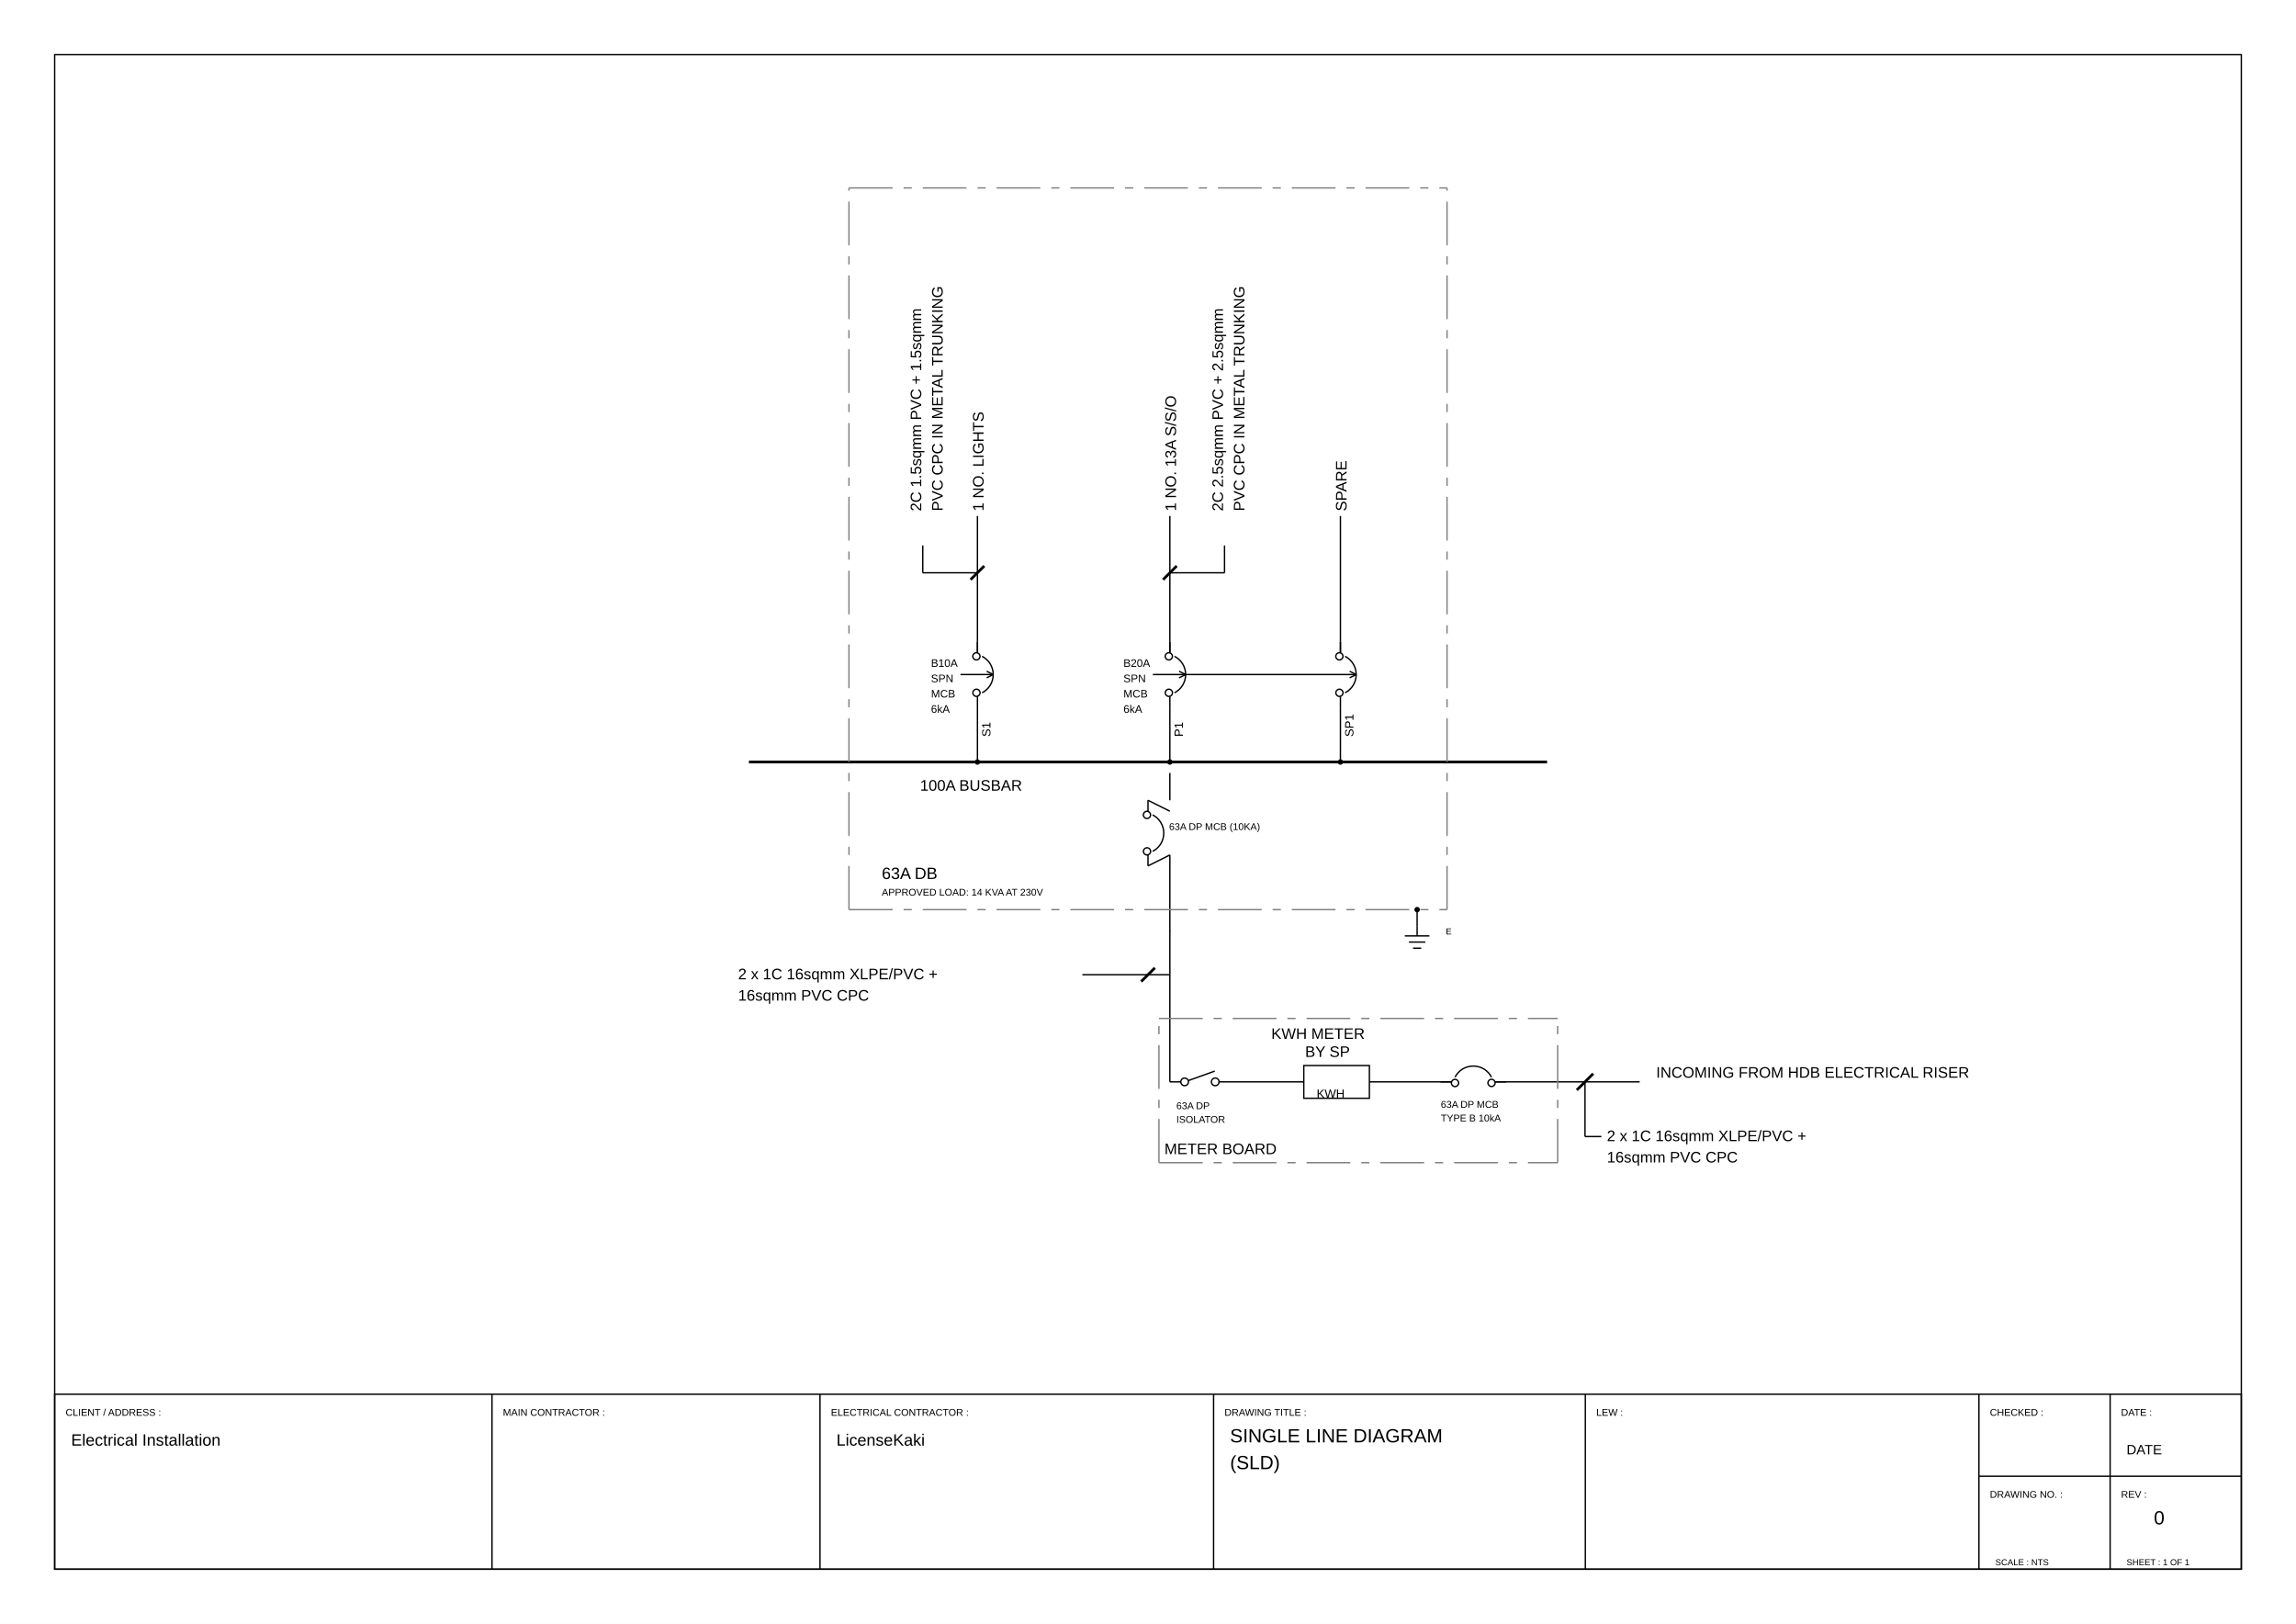
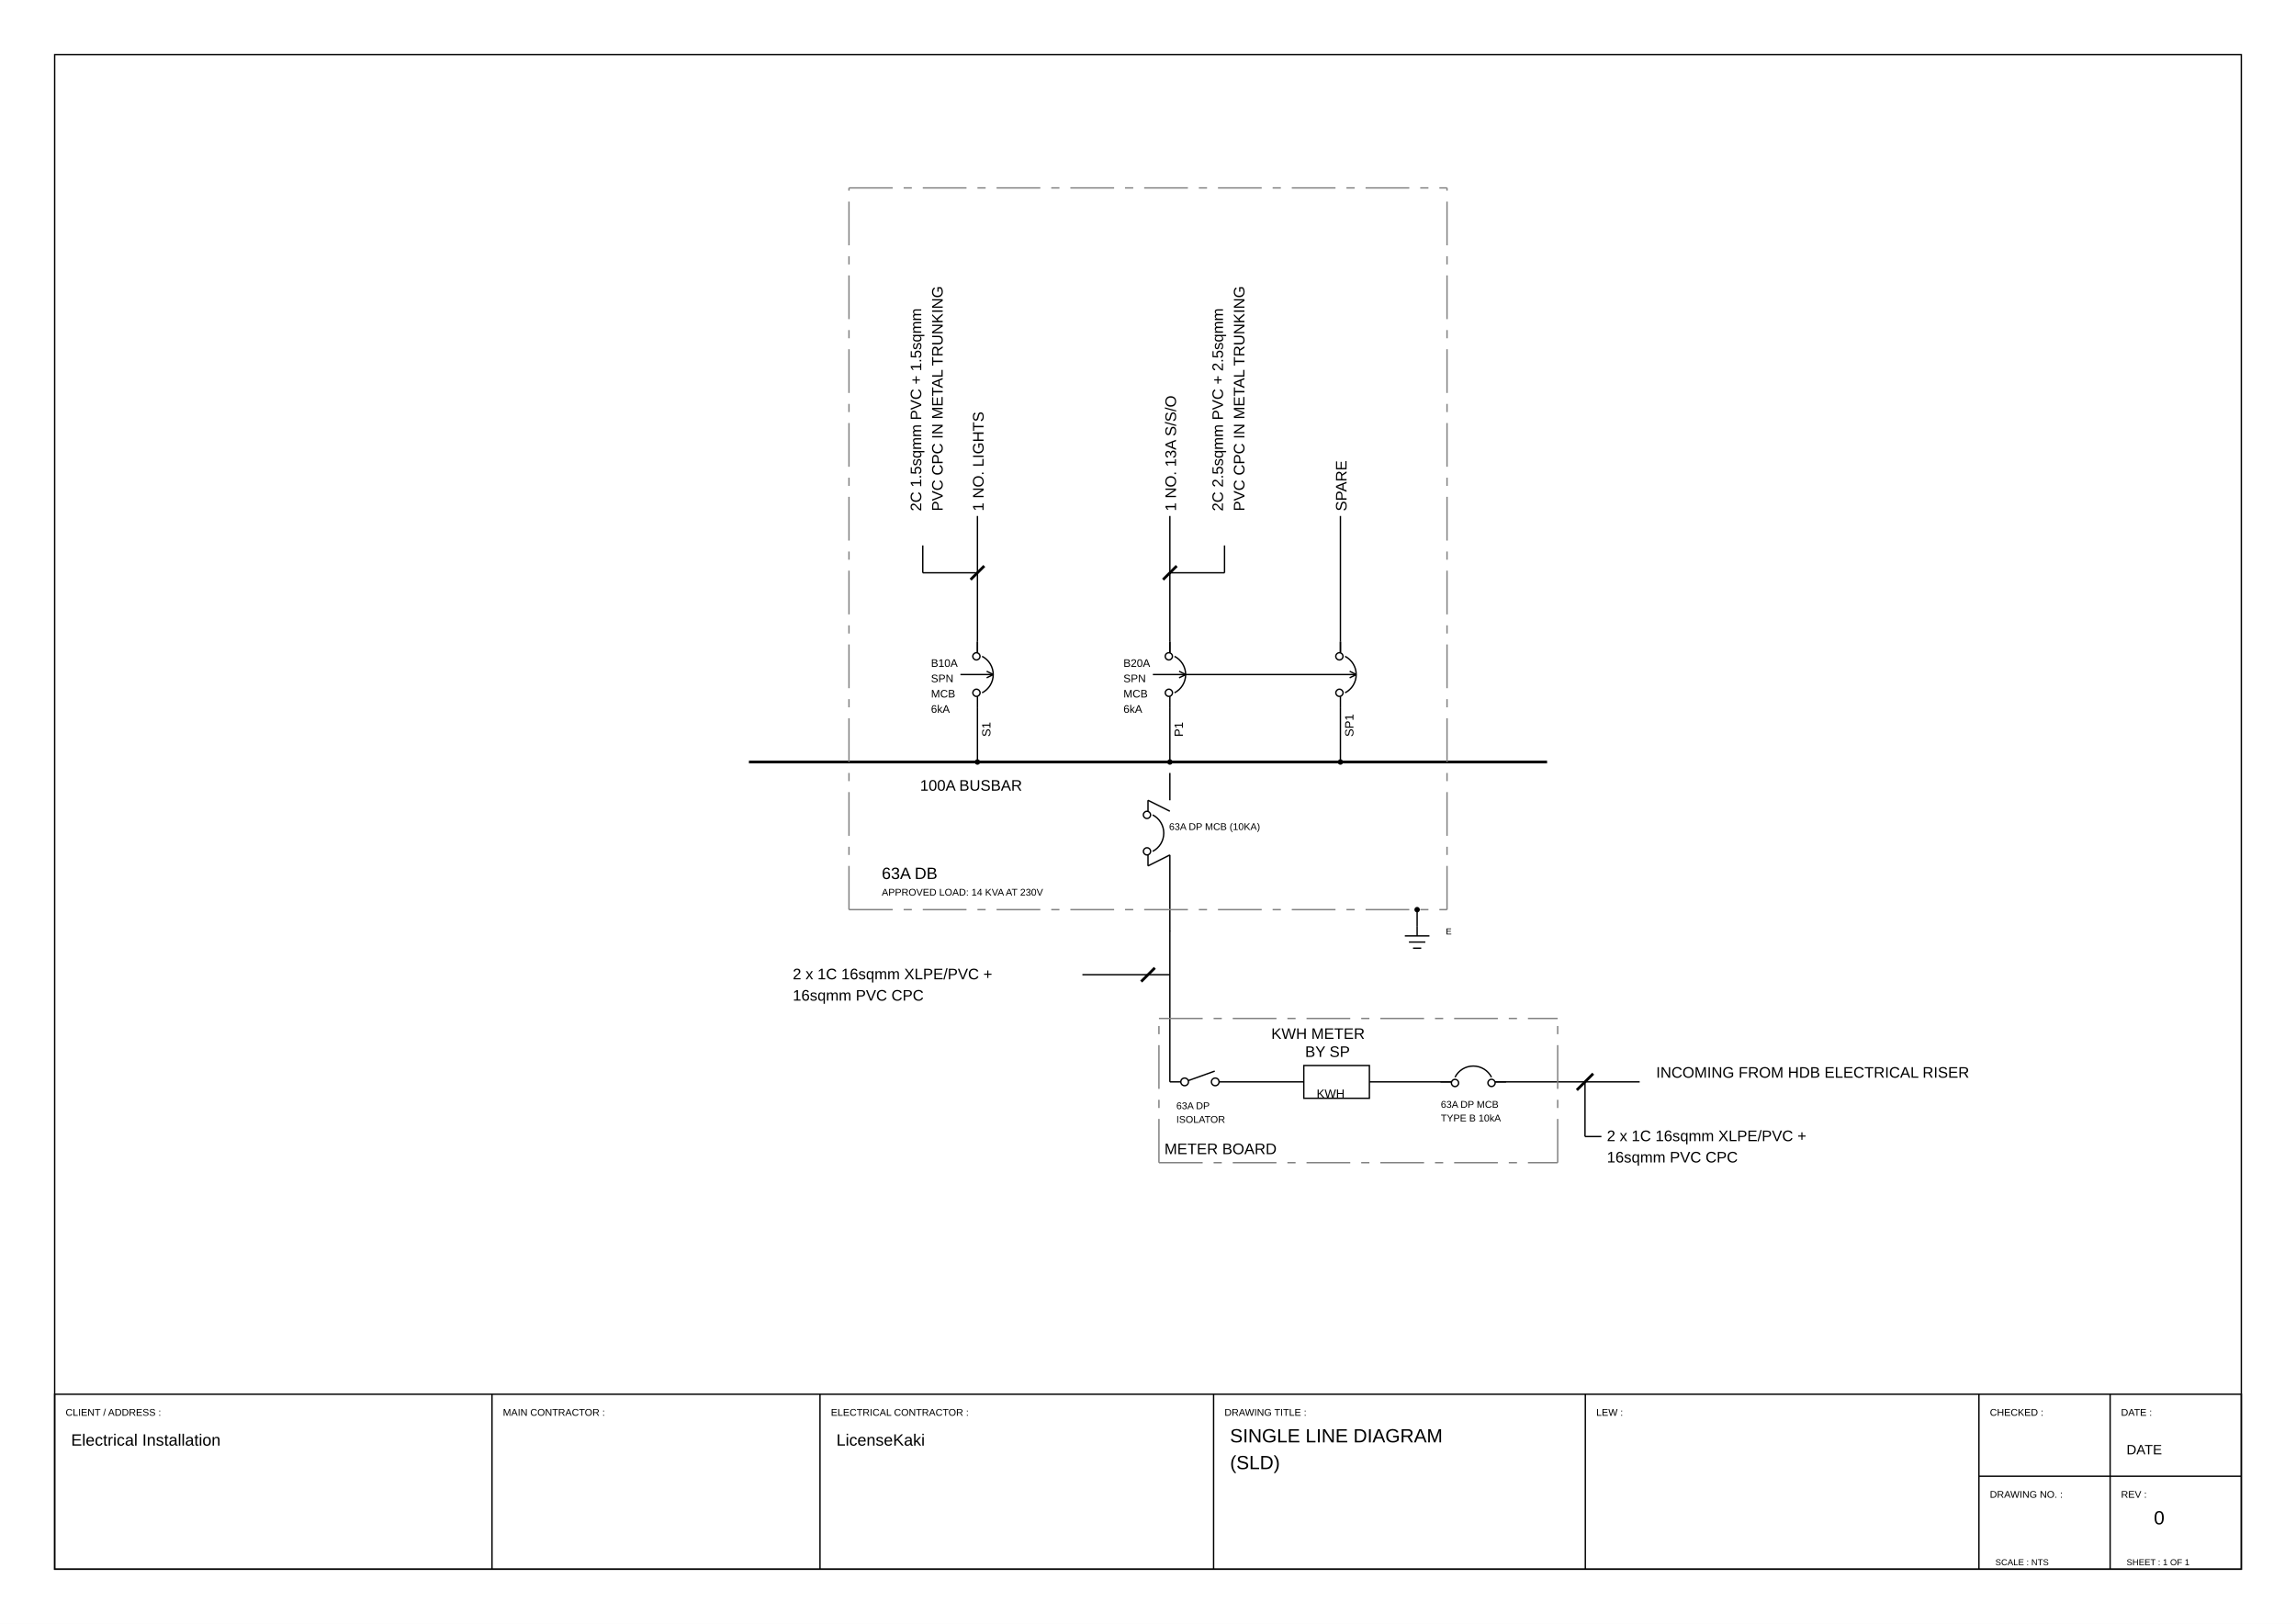
<svg xmlns="http://www.w3.org/2000/svg" viewBox="0 0 420.0 297.0" width="420.0mm" height="297.0mm">
  <rect width="420.0" height="297.0" fill="white" />
  <polygon points="10.00,287.00 410.00,287.00 410.00,10.00 10.00,10.00" stroke="#000000" stroke-width="0.25" fill="none" />
  <polygon points="10.00,287.00 410.00,287.00 410.00,255.00 10.00,255.00" stroke="#000000" stroke-width="0.25" fill="none" />
  <line x1="90.00" y1="255.00" x2="90.00" y2="287.00" stroke="#000000" stroke-width="0.25" fill="none" />
  <line x1="150.00" y1="255.00" x2="150.00" y2="287.00" stroke="#000000" stroke-width="0.25" fill="none" />
  <line x1="222.00" y1="255.00" x2="222.00" y2="287.00" stroke="#000000" stroke-width="0.25" fill="none" />
  <line x1="290.00" y1="255.00" x2="290.00" y2="287.00" stroke="#000000" stroke-width="0.25" fill="none" />
  <line x1="362.00" y1="255.00" x2="362.00" y2="287.00" stroke="#000000" stroke-width="0.25" fill="none" />
  <line x1="362.00" y1="270.00" x2="410.00" y2="270.00" stroke="#000000" stroke-width="0.25" fill="none" />
  <line x1="386.00" y1="255.00" x2="386.00" y2="287.00" stroke="#000000" stroke-width="0.25" fill="none" />
  <text x="12.00" y="258.94" font-family="Arial, Helvetica, sans-serif" font-size="1.8" fill="#000000">CLIENT / ADDRESS :</text>
  <text x="92.00" y="258.94" font-family="Arial, Helvetica, sans-serif" font-size="1.8" fill="#000000">MAIN CONTRACTOR :</text>
  <text x="152.00" y="258.94" font-family="Arial, Helvetica, sans-serif" font-size="1.8" fill="#000000">ELECTRICAL CONTRACTOR :</text>
  <text x="224.00" y="258.94" font-family="Arial, Helvetica, sans-serif" font-size="1.8" fill="#000000">DRAWING TITLE :</text>
  <text x="292.00" y="258.94" font-family="Arial, Helvetica, sans-serif" font-size="1.8" fill="#000000">LEW :</text>
  <text x="364.00" y="258.94" font-family="Arial, Helvetica, sans-serif" font-size="1.8" fill="#000000">CHECKED :</text>
  <text x="388.00" y="258.94" font-family="Arial, Helvetica, sans-serif" font-size="1.8" fill="#000000">DATE :</text>
  <text x="364.00" y="273.94" font-family="Arial, Helvetica, sans-serif" font-size="1.8" fill="#000000">DRAWING NO. :</text>
  <text x="388.00" y="273.94" font-family="Arial, Helvetica, sans-serif" font-size="1.8" fill="#000000">REV :</text>
  <circle cx="222.30" cy="197.87" r="0.70" stroke="#000000" stroke-width="0.25" fill="none" />
  <circle cx="216.70" cy="197.87" r="0.70" stroke="#000000" stroke-width="0.25" fill="none" />
  <polyline points="217.36,197.64 222.21,195.90" stroke="#000000" stroke-width="0.25" fill="none" />
  <text x="215.18" y="202.86" font-family="Arial, Helvetica, sans-serif" font-size="1.8" fill="#000000">
    <tspan x="215.18">63A DP</tspan>
    <tspan x="215.18" dy="2.5">ISOLATOR</tspan>
  </text>
  <polygon points="238.50,194.88 250.50,194.88 250.50,200.87 238.50,200.87" stroke="#000000" stroke-width="0.25" fill="none" />
  <text x="240.84" y="200.79" font-family="Arial, Helvetica, sans-serif" font-size="2.2" fill="#000000">KWH</text>
  <text x="232.55" y="190.01" font-family="Arial, Helvetica, sans-serif" font-size="2.8" fill="#000000">KWH METER</text>
  <text x="238.74" y="193.31" font-family="Arial, Helvetica, sans-serif" font-size="2.8" fill="#000000">BY SP</text>
  <path d="M 272.84,197.02 A 3.75,3.75 0 0,0 266.16,197.02" stroke="#000000" stroke-width="0.25" fill="none" />
  <circle cx="266.16" cy="198.07" r="0.66" stroke="#000000" stroke-width="0.25" fill="none" />
  <circle cx="272.84" cy="198.06" r="0.66" stroke="#000000" stroke-width="0.25" fill="none" />
  <line x1="265.50" y1="197.87" x2="263.50" y2="197.87" stroke="#000000" stroke-width="0.25" fill="none" />
  <line x1="273.50" y1="197.87" x2="275.50" y2="197.87" stroke="#000000" stroke-width="0.25" fill="none" />
  <text x="263.56" y="202.61" font-family="Arial, Helvetica, sans-serif" font-size="1.8" fill="#000000">
    <tspan x="263.56">63A DP MCB</tspan>
    <tspan x="263.56" dy="2.5">TYPE B 10kA</tspan>
  </text>
  <text x="302.94" y="197.11" font-family="Arial, Helvetica, sans-serif" font-size="2.8" fill="#000000">INCOMING FROM HDB ELECTRICAL RISER</text>
  <text x="293.94" y="208.71" font-family="Arial, Helvetica, sans-serif" font-size="2.8" fill="#000000">
    <tspan x="293.94">2 x 1C 16sqmm XLPE/PVC +</tspan>
    <tspan x="293.94" dy="3.9">16sqmm PVC CPC</tspan>
  </text>
  <text x="213.00" y="211.09" font-family="Arial, Helvetica, sans-serif" font-size="2.8" fill="#000000">METER BOARD</text>
  <path d="M 210.85,155.71 A 3.75,3.75 0 0,0 210.85,149.04" stroke="#000000" stroke-width="0.25" fill="none" />
  <circle cx="209.81" cy="149.04" r="0.66" stroke="#000000" stroke-width="0.25" fill="none" />
  <circle cx="209.82" cy="155.71" r="0.66" stroke="#000000" stroke-width="0.25" fill="none" />
  <line x1="210.00" y1="156.37" x2="210.00" y2="158.37" stroke="#000000" stroke-width="0.25" fill="none" />
  <line x1="210.00" y1="148.37" x2="210.00" y2="146.37" stroke="#000000" stroke-width="0.25" fill="none" />
  <text x="213.85" y="151.81" font-family="Arial, Helvetica, sans-serif" font-size="1.8" fill="#000000">63A DP MCB (10KA)</text>
  <line x1="137.00" y1="139.37" x2="283.00" y2="139.37" stroke="#000000" stroke-width="0.50" fill="none" />
  <text x="168.30" y="144.61" font-family="Arial, Helvetica, sans-serif" font-size="2.8" fill="#000000">100A BUSBAR</text>
  <text x="180.30" y="135.63" font-family="Arial, Helvetica, sans-serif" font-size="2.2" fill="#000000" transform="rotate(-90.0,180.30,134.75)">S1</text>
  <path d="M 179.65,126.71 A 3.75,3.75 0 0,0 179.65,120.04" stroke="#000000" stroke-width="0.25" fill="none" />
  <circle cx="178.61" cy="120.04" r="0.66" stroke="#000000" stroke-width="0.25" fill="none" />
  <circle cx="178.62" cy="126.71" r="0.66" stroke="#000000" stroke-width="0.25" fill="none" />
  <line x1="178.80" y1="127.37" x2="178.80" y2="129.37" stroke="#000000" stroke-width="0.25" fill="none" />
  <line x1="178.80" y1="119.37" x2="178.80" y2="117.37" stroke="#000000" stroke-width="0.25" fill="none" />
  <line x1="175.69" y1="123.37" x2="181.69" y2="123.37" stroke="#000000" stroke-width="0.25" fill="none" />
  <line x1="181.69" y1="123.37" x2="180.49" y2="122.77" stroke="#000000" stroke-width="0.25" fill="none" />
  <line x1="181.69" y1="123.37" x2="180.49" y2="123.97" stroke="#000000" stroke-width="0.25" fill="none" />
  <text x="170.30" y="121.97" font-family="Arial, Helvetica, sans-serif" font-size="2.0" fill="#000000">
    <tspan x="170.30">B10A</tspan>
    <tspan x="170.30" dy="2.8">SPN</tspan>
    <tspan x="170.30" dy="2.8">MCB</tspan>
    <tspan x="170.30" dy="2.8">6kA</tspan>
  </text>
  <text x="178.80" y="94.61" font-family="Arial, Helvetica, sans-serif" font-size="2.8" fill="#000000" transform="rotate(-90.0,178.80,93.49)">1 NO. LIGHTS</text>
  <text x="215.50" y="135.63" font-family="Arial, Helvetica, sans-serif" font-size="2.2" fill="#000000" transform="rotate(-90.0,215.50,134.75)">P1</text>
  <path d="M 214.85,126.71 A 3.75,3.75 0 0,0 214.85,120.04" stroke="#000000" stroke-width="0.25" fill="none" />
  <circle cx="213.81" cy="120.04" r="0.66" stroke="#000000" stroke-width="0.25" fill="none" />
  <circle cx="213.82" cy="126.71" r="0.66" stroke="#000000" stroke-width="0.25" fill="none" />
  <line x1="214.00" y1="127.37" x2="214.00" y2="129.37" stroke="#000000" stroke-width="0.25" fill="none" />
  <line x1="214.00" y1="119.37" x2="214.00" y2="117.37" stroke="#000000" stroke-width="0.25" fill="none" />
  <line x1="210.89" y1="123.37" x2="216.89" y2="123.37" stroke="#000000" stroke-width="0.25" fill="none" />
  <line x1="216.89" y1="123.37" x2="215.69" y2="122.77" stroke="#000000" stroke-width="0.25" fill="none" />
  <line x1="216.89" y1="123.37" x2="215.69" y2="123.97" stroke="#000000" stroke-width="0.25" fill="none" />
  <text x="205.50" y="121.97" font-family="Arial, Helvetica, sans-serif" font-size="2.0" fill="#000000">
    <tspan x="205.50">B20A</tspan>
    <tspan x="205.50" dy="2.8">SPN</tspan>
    <tspan x="205.50" dy="2.8">MCB</tspan>
    <tspan x="205.50" dy="2.8">6kA</tspan>
  </text>
  <text x="214.00" y="94.61" font-family="Arial, Helvetica, sans-serif" font-size="2.8" fill="#000000" transform="rotate(-90.0,214.00,93.49)">1 NO. 13A S/S/O</text>
  <text x="246.70" y="135.63" font-family="Arial, Helvetica, sans-serif" font-size="2.2" fill="#000000" transform="rotate(-90.0,246.70,134.75)">SP1</text>
  <path d="M 246.05,126.71 A 3.75,3.75 0 0,0 246.05,120.04" stroke="#000000" stroke-width="0.25" fill="none" />
  <circle cx="245.01" cy="120.04" r="0.66" stroke="#000000" stroke-width="0.25" fill="none" />
  <circle cx="245.02" cy="126.71" r="0.66" stroke="#000000" stroke-width="0.25" fill="none" />
  <line x1="245.20" y1="127.37" x2="245.20" y2="129.37" stroke="#000000" stroke-width="0.25" fill="none" />
  <line x1="245.20" y1="119.37" x2="245.20" y2="117.37" stroke="#000000" stroke-width="0.25" fill="none" />
  <line x1="216.89" y1="123.37" x2="248.09" y2="123.37" stroke="#000000" stroke-width="0.25" fill="none" />
  <line x1="248.09" y1="123.37" x2="246.89" y2="122.77" stroke="#000000" stroke-width="0.25" fill="none" />
  <line x1="248.09" y1="123.37" x2="246.89" y2="123.97" stroke="#000000" stroke-width="0.25" fill="none" />
  <text x="245.20" y="94.61" font-family="Arial, Helvetica, sans-serif" font-size="2.8" fill="#000000" transform="rotate(-90.0,245.20,93.49)">SPARE</text>
  <text x="167.40" y="94.61" font-family="Arial, Helvetica, sans-serif" font-size="2.8" fill="#000000" transform="rotate(-90.0,167.40,93.49)">2C 1.5sqmm PVC + 1.5sqmm</text>
  <text x="171.32" y="94.61" font-family="Arial, Helvetica, sans-serif" font-size="2.8" fill="#000000" transform="rotate(-90.0,171.32,93.49)">PVC CPC IN METAL TRUNKING</text>
  <text x="222.60" y="94.61" font-family="Arial, Helvetica, sans-serif" font-size="2.8" fill="#000000" transform="rotate(-90.0,222.60,93.49)">2C 2.5sqmm PVC + 2.5sqmm</text>
  <text x="226.52" y="94.61" font-family="Arial, Helvetica, sans-serif" font-size="2.8" fill="#000000" transform="rotate(-90.0,226.52,93.49)">PVC CPC IN METAL TRUNKING</text>
  <text x="161.30" y="160.77" font-family="Arial, Helvetica, sans-serif" font-size="3.0" fill="#000000">63A DB</text>
  <text x="161.30" y="163.81" font-family="Arial, Helvetica, sans-serif" font-size="1.8" fill="#000000">APPROVED LOAD: 14 KVA AT 230V</text>
  <line x1="259.23" y1="169.37" x2="259.23" y2="171.17" stroke="#000000" stroke-width="0.25" fill="none" />
  <line x1="256.98" y1="171.17" x2="261.48" y2="171.17" stroke="#000000" stroke-width="0.25" fill="none" />
  <line x1="257.73" y1="172.30" x2="260.73" y2="172.30" stroke="#000000" stroke-width="0.25" fill="none" />
  <line x1="258.48" y1="173.42" x2="259.98" y2="173.42" stroke="#000000" stroke-width="0.25" fill="none" />
  <text x="264.48" y="170.90" font-family="Arial, Helvetica, sans-serif" font-size="1.6" fill="#000000">E</text>
-   <text x="135.02" y="179.11" font-family="Arial, Helvetica, sans-serif" font-size="2.8" fill="#000000">
-     <tspan x="135.02">2 x 1C 16sqmm XLPE/PVC +</tspan>
-     <tspan x="135.02" dy="3.9">16sqmm PVC CPC</tspan>
+   <text x="145.02" y="179.11" font-family="Arial, Helvetica, sans-serif" font-size="2.8" fill="#000000">
+     <tspan x="145.02">2 x 1C 16sqmm XLPE/PVC +</tspan>
+     <tspan x="145.02" dy="3.9">16sqmm PVC CPC</tspan>
  </text>
  <line x1="214.00" y1="197.87" x2="216.00" y2="197.87" stroke="#000000" stroke-width="0.25" fill="none" />
  <line x1="223.00" y1="197.87" x2="238.50" y2="197.87" stroke="#000000" stroke-width="0.25" fill="none" />
  <line x1="250.50" y1="197.87" x2="265.50" y2="197.87" stroke="#000000" stroke-width="0.25" fill="none" />
  <line x1="273.50" y1="197.87" x2="299.94" y2="197.87" stroke="#000000" stroke-width="0.25" fill="none" />
  <line x1="288.44" y1="199.37" x2="291.44" y2="196.37" stroke="#000000" stroke-width="0.50" fill="none" />
  <line x1="289.94" y1="197.87" x2="289.94" y2="207.87" stroke="#000000" stroke-width="0.25" fill="none" />
  <line x1="289.94" y1="207.87" x2="292.94" y2="207.87" stroke="#000000" stroke-width="0.25" fill="none" />
  <line x1="214.00" y1="197.87" x2="214.00" y2="170.27" stroke="#000000" stroke-width="0.25" fill="none" />
  <line x1="208.75" y1="179.52" x2="211.25" y2="177.02" stroke="#000000" stroke-width="0.50" fill="none" />
  <line x1="214.00" y1="178.27" x2="198.00" y2="178.27" stroke="#000000" stroke-width="0.25" fill="none" />
  <line x1="214.00" y1="170.37" x2="214.00" y2="156.37" stroke="#000000" stroke-width="0.25" fill="none" />
  <line x1="210.00" y1="158.37" x2="214.00" y2="156.37" stroke="#000000" stroke-width="0.25" fill="none" />
  <line x1="214.00" y1="148.37" x2="210.00" y2="146.37" stroke="#000000" stroke-width="0.25" fill="none" />
  <line x1="214.00" y1="146.37" x2="214.00" y2="141.37" stroke="#000000" stroke-width="0.25" fill="none" />
  <line x1="178.80" y1="139.37" x2="178.80" y2="129.37" stroke="#000000" stroke-width="0.25" fill="none" />
  <line x1="178.80" y1="119.37" x2="178.80" y2="117.37" stroke="#000000" stroke-width="0.25" fill="none" />
  <line x1="178.80" y1="117.37" x2="178.80" y2="94.37" stroke="#000000" stroke-width="0.25" fill="none" />
  <line x1="214.00" y1="139.37" x2="214.00" y2="129.37" stroke="#000000" stroke-width="0.25" fill="none" />
  <line x1="214.00" y1="119.37" x2="214.00" y2="117.37" stroke="#000000" stroke-width="0.25" fill="none" />
  <line x1="214.00" y1="117.37" x2="214.00" y2="94.37" stroke="#000000" stroke-width="0.25" fill="none" />
  <line x1="245.20" y1="139.37" x2="245.20" y2="129.37" stroke="#000000" stroke-width="0.25" fill="none" />
  <line x1="245.20" y1="119.37" x2="245.20" y2="117.37" stroke="#000000" stroke-width="0.25" fill="none" />
  <line x1="245.20" y1="117.37" x2="245.20" y2="94.37" stroke="#000000" stroke-width="0.25" fill="none" />
  <line x1="168.80" y1="104.76" x2="178.80" y2="104.76" stroke="#000000" stroke-width="0.25" fill="none" />
  <line x1="177.55" y1="106.01" x2="180.05" y2="103.51" stroke="#000000" stroke-width="0.50" fill="none" />
  <line x1="168.80" y1="104.76" x2="168.80" y2="99.76" stroke="#000000" stroke-width="0.25" fill="none" />
  <line x1="214.00" y1="104.76" x2="224.00" y2="104.76" stroke="#000000" stroke-width="0.25" fill="none" />
  <line x1="212.75" y1="106.01" x2="215.25" y2="103.51" stroke="#000000" stroke-width="0.50" fill="none" />
  <line x1="224.00" y1="104.76" x2="224.00" y2="99.76" stroke="#000000" stroke-width="0.25" fill="none" />
  <line x1="259.23" y1="166.37" x2="259.23" y2="169.37" stroke="#000000" stroke-width="0.25" fill="none" />
  <line x1="212.00" y1="212.65" x2="220.00" y2="212.65" stroke="#808080" stroke-width="0.25" fill="none" />
  <line x1="222.00" y1="212.65" x2="223.50" y2="212.65" stroke="#808080" stroke-width="0.25" fill="none" />
  <line x1="225.50" y1="212.65" x2="233.50" y2="212.65" stroke="#808080" stroke-width="0.25" fill="none" />
  <line x1="235.50" y1="212.65" x2="237.00" y2="212.65" stroke="#808080" stroke-width="0.25" fill="none" />
  <line x1="239.00" y1="212.65" x2="247.00" y2="212.65" stroke="#808080" stroke-width="0.25" fill="none" />
  <line x1="249.00" y1="212.65" x2="250.50" y2="212.65" stroke="#808080" stroke-width="0.25" fill="none" />
  <line x1="252.50" y1="212.65" x2="260.50" y2="212.65" stroke="#808080" stroke-width="0.25" fill="none" />
  <line x1="262.50" y1="212.65" x2="264.00" y2="212.65" stroke="#808080" stroke-width="0.25" fill="none" />
  <line x1="266.00" y1="212.65" x2="274.00" y2="212.65" stroke="#808080" stroke-width="0.25" fill="none" />
  <line x1="276.00" y1="212.65" x2="277.50" y2="212.65" stroke="#808080" stroke-width="0.25" fill="none" />
  <line x1="279.50" y1="212.65" x2="284.94" y2="212.65" stroke="#808080" stroke-width="0.25" fill="none" />
  <line x1="212.00" y1="186.27" x2="220.00" y2="186.27" stroke="#808080" stroke-width="0.25" fill="none" />
  <line x1="222.00" y1="186.27" x2="223.50" y2="186.27" stroke="#808080" stroke-width="0.25" fill="none" />
  <line x1="225.50" y1="186.27" x2="233.50" y2="186.27" stroke="#808080" stroke-width="0.25" fill="none" />
  <line x1="235.50" y1="186.27" x2="237.00" y2="186.27" stroke="#808080" stroke-width="0.25" fill="none" />
  <line x1="239.00" y1="186.27" x2="247.00" y2="186.27" stroke="#808080" stroke-width="0.25" fill="none" />
  <line x1="249.00" y1="186.27" x2="250.50" y2="186.27" stroke="#808080" stroke-width="0.25" fill="none" />
  <line x1="252.50" y1="186.27" x2="260.50" y2="186.27" stroke="#808080" stroke-width="0.25" fill="none" />
  <line x1="262.50" y1="186.27" x2="264.00" y2="186.27" stroke="#808080" stroke-width="0.25" fill="none" />
  <line x1="266.00" y1="186.27" x2="274.00" y2="186.27" stroke="#808080" stroke-width="0.25" fill="none" />
  <line x1="276.00" y1="186.27" x2="277.50" y2="186.27" stroke="#808080" stroke-width="0.25" fill="none" />
  <line x1="279.50" y1="186.27" x2="284.94" y2="186.27" stroke="#808080" stroke-width="0.25" fill="none" />
  <line x1="212.00" y1="212.65" x2="212.00" y2="204.65" stroke="#808080" stroke-width="0.25" fill="none" />
  <line x1="212.00" y1="202.65" x2="212.00" y2="201.15" stroke="#808080" stroke-width="0.25" fill="none" />
  <line x1="212.00" y1="199.15" x2="212.00" y2="191.15" stroke="#808080" stroke-width="0.25" fill="none" />
  <line x1="212.00" y1="189.15" x2="212.00" y2="187.65" stroke="#808080" stroke-width="0.25" fill="none" />
  <line x1="284.94" y1="212.65" x2="284.94" y2="204.65" stroke="#808080" stroke-width="0.25" fill="none" />
  <line x1="284.94" y1="202.65" x2="284.94" y2="201.15" stroke="#808080" stroke-width="0.25" fill="none" />
  <line x1="284.94" y1="199.15" x2="284.94" y2="191.15" stroke="#808080" stroke-width="0.25" fill="none" />
  <line x1="284.94" y1="189.15" x2="284.94" y2="187.65" stroke="#808080" stroke-width="0.25" fill="none" />
  <line x1="155.30" y1="166.37" x2="163.30" y2="166.37" stroke="#808080" stroke-width="0.25" fill="none" />
  <line x1="165.30" y1="166.37" x2="166.80" y2="166.37" stroke="#808080" stroke-width="0.25" fill="none" />
  <line x1="168.80" y1="166.37" x2="176.80" y2="166.37" stroke="#808080" stroke-width="0.25" fill="none" />
  <line x1="178.80" y1="166.37" x2="180.30" y2="166.37" stroke="#808080" stroke-width="0.25" fill="none" />
  <line x1="182.30" y1="166.37" x2="190.30" y2="166.37" stroke="#808080" stroke-width="0.25" fill="none" />
  <line x1="192.30" y1="166.37" x2="193.80" y2="166.37" stroke="#808080" stroke-width="0.25" fill="none" />
  <line x1="195.80" y1="166.37" x2="203.80" y2="166.37" stroke="#808080" stroke-width="0.25" fill="none" />
  <line x1="205.80" y1="166.37" x2="207.30" y2="166.37" stroke="#808080" stroke-width="0.25" fill="none" />
  <line x1="209.30" y1="166.37" x2="217.30" y2="166.37" stroke="#808080" stroke-width="0.25" fill="none" />
  <line x1="219.30" y1="166.37" x2="220.80" y2="166.37" stroke="#808080" stroke-width="0.25" fill="none" />
  <line x1="222.80" y1="166.37" x2="230.80" y2="166.37" stroke="#808080" stroke-width="0.25" fill="none" />
  <line x1="232.80" y1="166.37" x2="234.30" y2="166.37" stroke="#808080" stroke-width="0.25" fill="none" />
  <line x1="236.30" y1="166.37" x2="244.30" y2="166.37" stroke="#808080" stroke-width="0.25" fill="none" />
  <line x1="246.30" y1="166.37" x2="247.80" y2="166.37" stroke="#808080" stroke-width="0.25" fill="none" />
  <line x1="249.80" y1="166.37" x2="257.80" y2="166.37" stroke="#808080" stroke-width="0.25" fill="none" />
  <line x1="259.80" y1="166.37" x2="261.30" y2="166.37" stroke="#808080" stroke-width="0.25" fill="none" />
  <line x1="263.30" y1="166.37" x2="264.70" y2="166.37" stroke="#808080" stroke-width="0.25" fill="none" />
  <line x1="155.30" y1="34.37" x2="163.30" y2="34.37" stroke="#808080" stroke-width="0.25" fill="none" />
  <line x1="165.30" y1="34.37" x2="166.80" y2="34.37" stroke="#808080" stroke-width="0.25" fill="none" />
  <line x1="168.80" y1="34.37" x2="176.80" y2="34.37" stroke="#808080" stroke-width="0.25" fill="none" />
  <line x1="178.80" y1="34.37" x2="180.30" y2="34.37" stroke="#808080" stroke-width="0.25" fill="none" />
  <line x1="182.30" y1="34.37" x2="190.30" y2="34.37" stroke="#808080" stroke-width="0.25" fill="none" />
  <line x1="192.30" y1="34.37" x2="193.80" y2="34.37" stroke="#808080" stroke-width="0.25" fill="none" />
  <line x1="195.80" y1="34.37" x2="203.80" y2="34.37" stroke="#808080" stroke-width="0.25" fill="none" />
  <line x1="205.80" y1="34.37" x2="207.30" y2="34.37" stroke="#808080" stroke-width="0.25" fill="none" />
  <line x1="209.30" y1="34.37" x2="217.30" y2="34.37" stroke="#808080" stroke-width="0.25" fill="none" />
  <line x1="219.30" y1="34.37" x2="220.80" y2="34.37" stroke="#808080" stroke-width="0.25" fill="none" />
  <line x1="222.80" y1="34.37" x2="230.80" y2="34.37" stroke="#808080" stroke-width="0.25" fill="none" />
  <line x1="232.80" y1="34.37" x2="234.30" y2="34.37" stroke="#808080" stroke-width="0.25" fill="none" />
  <line x1="236.30" y1="34.37" x2="244.30" y2="34.37" stroke="#808080" stroke-width="0.25" fill="none" />
  <line x1="246.30" y1="34.37" x2="247.80" y2="34.37" stroke="#808080" stroke-width="0.25" fill="none" />
  <line x1="249.80" y1="34.37" x2="257.80" y2="34.37" stroke="#808080" stroke-width="0.25" fill="none" />
  <line x1="259.80" y1="34.37" x2="261.30" y2="34.37" stroke="#808080" stroke-width="0.25" fill="none" />
  <line x1="263.30" y1="34.37" x2="264.70" y2="34.37" stroke="#808080" stroke-width="0.25" fill="none" />
  <line x1="155.30" y1="166.37" x2="155.30" y2="158.37" stroke="#808080" stroke-width="0.25" fill="none" />
  <line x1="155.30" y1="156.37" x2="155.30" y2="154.87" stroke="#808080" stroke-width="0.25" fill="none" />
  <line x1="155.30" y1="152.87" x2="155.30" y2="144.87" stroke="#808080" stroke-width="0.25" fill="none" />
  <line x1="155.30" y1="142.87" x2="155.30" y2="141.37" stroke="#808080" stroke-width="0.25" fill="none" />
  <line x1="155.30" y1="139.37" x2="155.30" y2="131.37" stroke="#808080" stroke-width="0.25" fill="none" />
  <line x1="155.30" y1="129.37" x2="155.30" y2="127.87" stroke="#808080" stroke-width="0.25" fill="none" />
  <line x1="155.30" y1="125.87" x2="155.30" y2="117.87" stroke="#808080" stroke-width="0.25" fill="none" />
  <line x1="155.30" y1="115.87" x2="155.30" y2="114.37" stroke="#808080" stroke-width="0.25" fill="none" />
  <line x1="155.30" y1="112.37" x2="155.30" y2="104.37" stroke="#808080" stroke-width="0.25" fill="none" />
  <line x1="155.30" y1="102.37" x2="155.30" y2="100.87" stroke="#808080" stroke-width="0.25" fill="none" />
  <line x1="155.30" y1="98.87" x2="155.30" y2="90.87" stroke="#808080" stroke-width="0.25" fill="none" />
  <line x1="155.30" y1="88.87" x2="155.30" y2="87.37" stroke="#808080" stroke-width="0.25" fill="none" />
  <line x1="155.30" y1="85.37" x2="155.30" y2="77.37" stroke="#808080" stroke-width="0.25" fill="none" />
  <line x1="155.30" y1="75.37" x2="155.30" y2="73.87" stroke="#808080" stroke-width="0.25" fill="none" />
  <line x1="155.30" y1="71.87" x2="155.30" y2="63.87" stroke="#808080" stroke-width="0.25" fill="none" />
  <line x1="155.30" y1="61.87" x2="155.30" y2="60.37" stroke="#808080" stroke-width="0.25" fill="none" />
  <line x1="155.30" y1="58.37" x2="155.30" y2="50.37" stroke="#808080" stroke-width="0.25" fill="none" />
  <line x1="155.30" y1="48.37" x2="155.30" y2="46.87" stroke="#808080" stroke-width="0.25" fill="none" />
  <line x1="155.30" y1="44.87" x2="155.30" y2="36.87" stroke="#808080" stroke-width="0.25" fill="none" />
  <line x1="155.30" y1="34.87" x2="155.30" y2="34.37" stroke="#808080" stroke-width="0.25" fill="none" />
  <line x1="264.70" y1="166.37" x2="264.70" y2="158.37" stroke="#808080" stroke-width="0.25" fill="none" />
  <line x1="264.70" y1="156.37" x2="264.70" y2="154.87" stroke="#808080" stroke-width="0.25" fill="none" />
  <line x1="264.70" y1="152.87" x2="264.70" y2="144.87" stroke="#808080" stroke-width="0.25" fill="none" />
  <line x1="264.70" y1="142.87" x2="264.70" y2="141.37" stroke="#808080" stroke-width="0.25" fill="none" />
  <line x1="264.70" y1="139.37" x2="264.70" y2="131.37" stroke="#808080" stroke-width="0.25" fill="none" />
  <line x1="264.70" y1="129.37" x2="264.70" y2="127.87" stroke="#808080" stroke-width="0.25" fill="none" />
  <line x1="264.70" y1="125.87" x2="264.70" y2="117.87" stroke="#808080" stroke-width="0.25" fill="none" />
  <line x1="264.70" y1="115.87" x2="264.70" y2="114.37" stroke="#808080" stroke-width="0.25" fill="none" />
  <line x1="264.70" y1="112.37" x2="264.70" y2="104.37" stroke="#808080" stroke-width="0.25" fill="none" />
  <line x1="264.70" y1="102.37" x2="264.70" y2="100.87" stroke="#808080" stroke-width="0.25" fill="none" />
  <line x1="264.70" y1="98.87" x2="264.70" y2="90.87" stroke="#808080" stroke-width="0.25" fill="none" />
  <line x1="264.70" y1="88.87" x2="264.70" y2="87.37" stroke="#808080" stroke-width="0.25" fill="none" />
  <line x1="264.70" y1="85.37" x2="264.70" y2="77.37" stroke="#808080" stroke-width="0.25" fill="none" />
  <line x1="264.70" y1="75.37" x2="264.70" y2="73.87" stroke="#808080" stroke-width="0.25" fill="none" />
  <line x1="264.70" y1="71.87" x2="264.70" y2="63.87" stroke="#808080" stroke-width="0.25" fill="none" />
  <line x1="264.70" y1="61.87" x2="264.70" y2="60.37" stroke="#808080" stroke-width="0.25" fill="none" />
  <line x1="264.70" y1="58.37" x2="264.70" y2="50.37" stroke="#808080" stroke-width="0.25" fill="none" />
  <line x1="264.70" y1="48.37" x2="264.70" y2="46.87" stroke="#808080" stroke-width="0.25" fill="none" />
  <line x1="264.70" y1="44.87" x2="264.70" y2="36.87" stroke="#808080" stroke-width="0.25" fill="none" />
  <line x1="264.70" y1="34.87" x2="264.70" y2="34.37" stroke="#808080" stroke-width="0.25" fill="none" />
  <circle cx="178.80" cy="139.37" r="0.50" fill="rgb(0,0,0)" stroke="none" />
  <circle cx="214.00" cy="139.37" r="0.50" fill="rgb(0,0,0)" stroke="none" />
  <circle cx="245.20" cy="139.37" r="0.50" fill="rgb(0,0,0)" stroke="none" />
  <circle cx="259.23" cy="166.37" r="0.50" fill="rgb(0,0,0)" stroke="none" />
  <text x="13.00" y="264.40" font-family="Arial, Helvetica, sans-serif" font-size="3.0" fill="#000000">Electrical Installation</text>
  <text x="153.00" y="264.40" font-family="Arial, Helvetica, sans-serif" font-size="3.0" fill="#000000">LicenseKaki</text>
  <text x="225.00" y="263.80" font-family="Arial, Helvetica, sans-serif" font-size="3.5" fill="#000000">
    <tspan x="225.00">SINGLE LINE DIAGRAM</tspan>
    <tspan x="225.00" dy="4.9">(SLD)</tspan>
  </text>
  <text x="389.00" y="266.00" font-family="Arial, Helvetica, sans-serif" font-size="2.5" fill="#000000">DATE</text>
  <text x="365.00" y="278.00" font-family="Arial, Helvetica, sans-serif" font-size="2.5" fill="#000000" />
  <text x="394.00" y="278.80" font-family="Arial, Helvetica, sans-serif" font-size="3.5" fill="#000000">0</text>
  <text x="365.00" y="286.28" font-family="Arial, Helvetica, sans-serif" font-size="1.6" fill="#000000">SCALE : NTS</text>
  <text x="389.00" y="286.28" font-family="Arial, Helvetica, sans-serif" font-size="1.6" fill="#000000">SHEET : 1 OF 1</text>
</svg>
